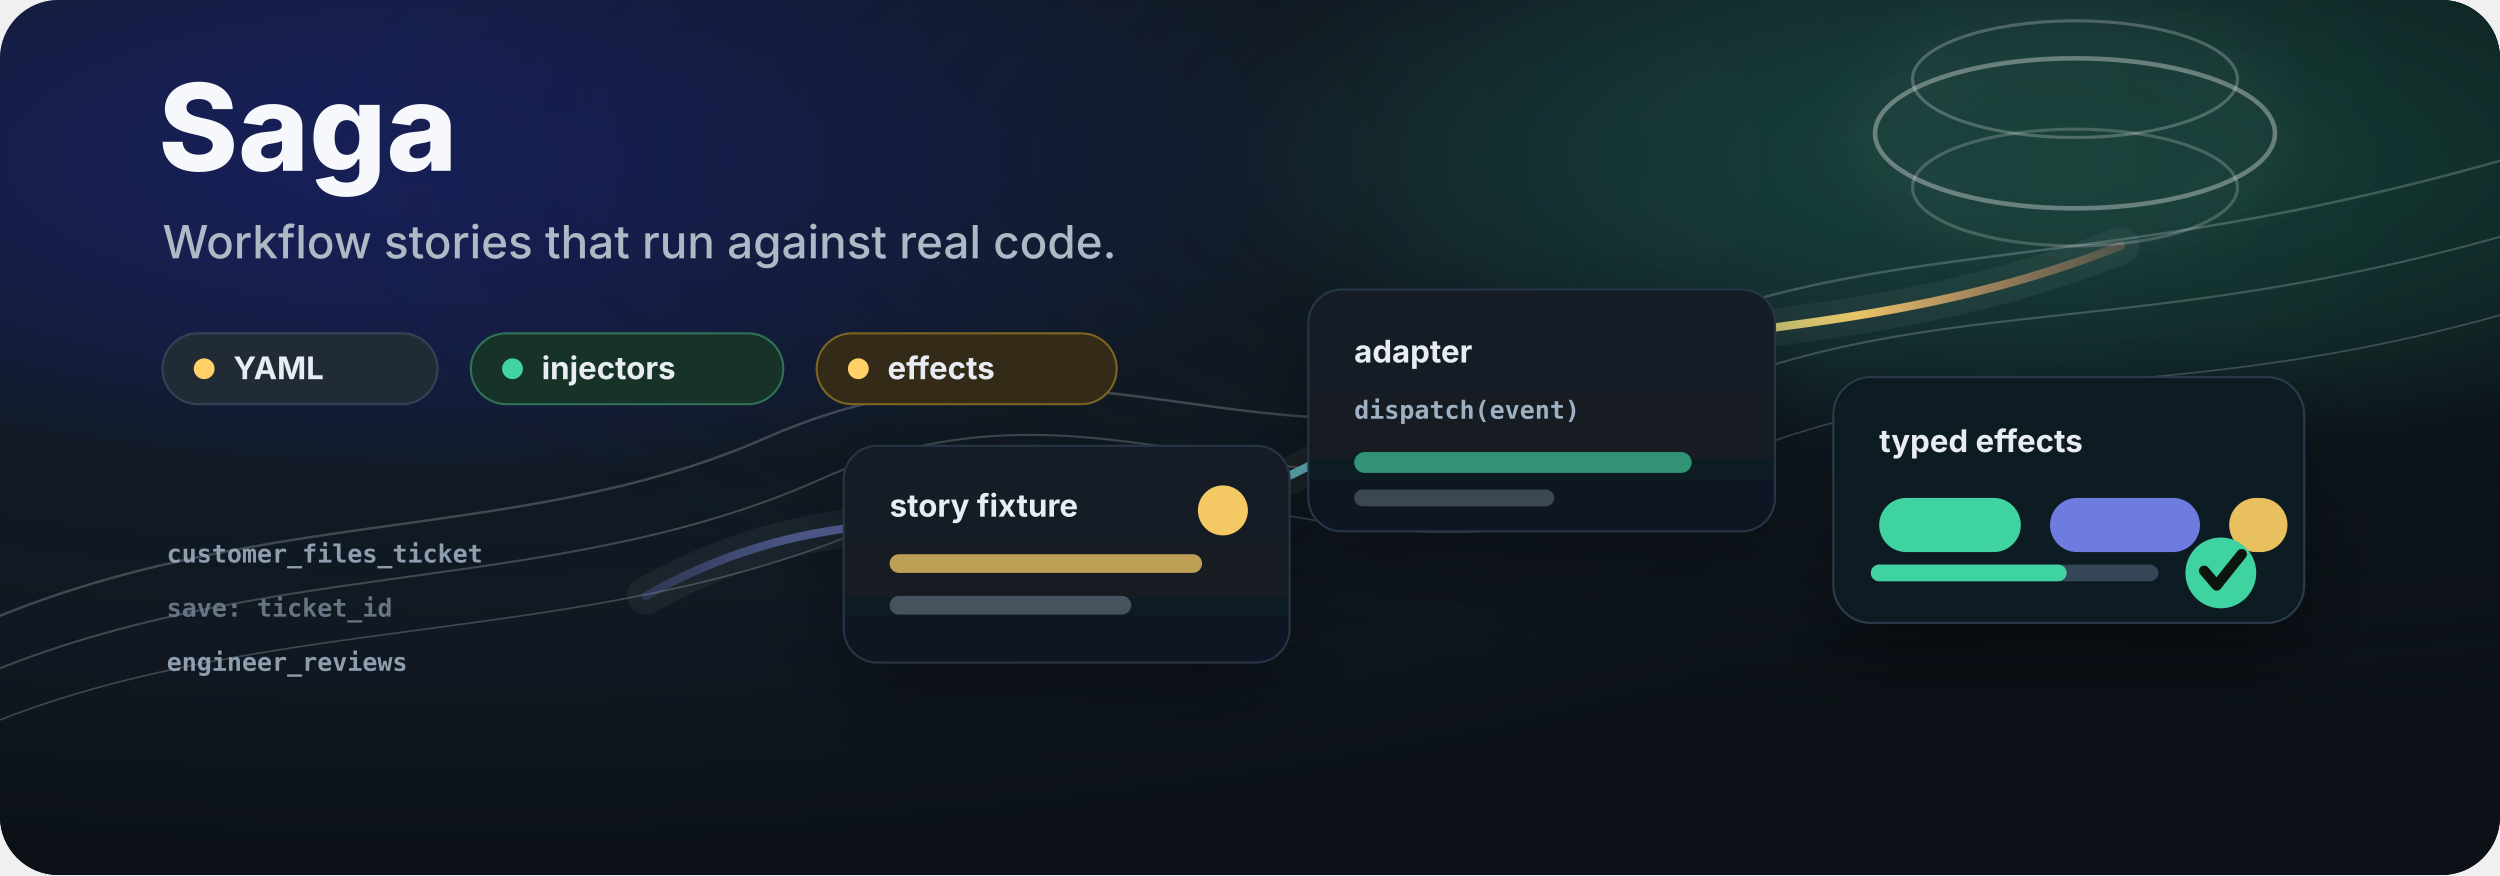
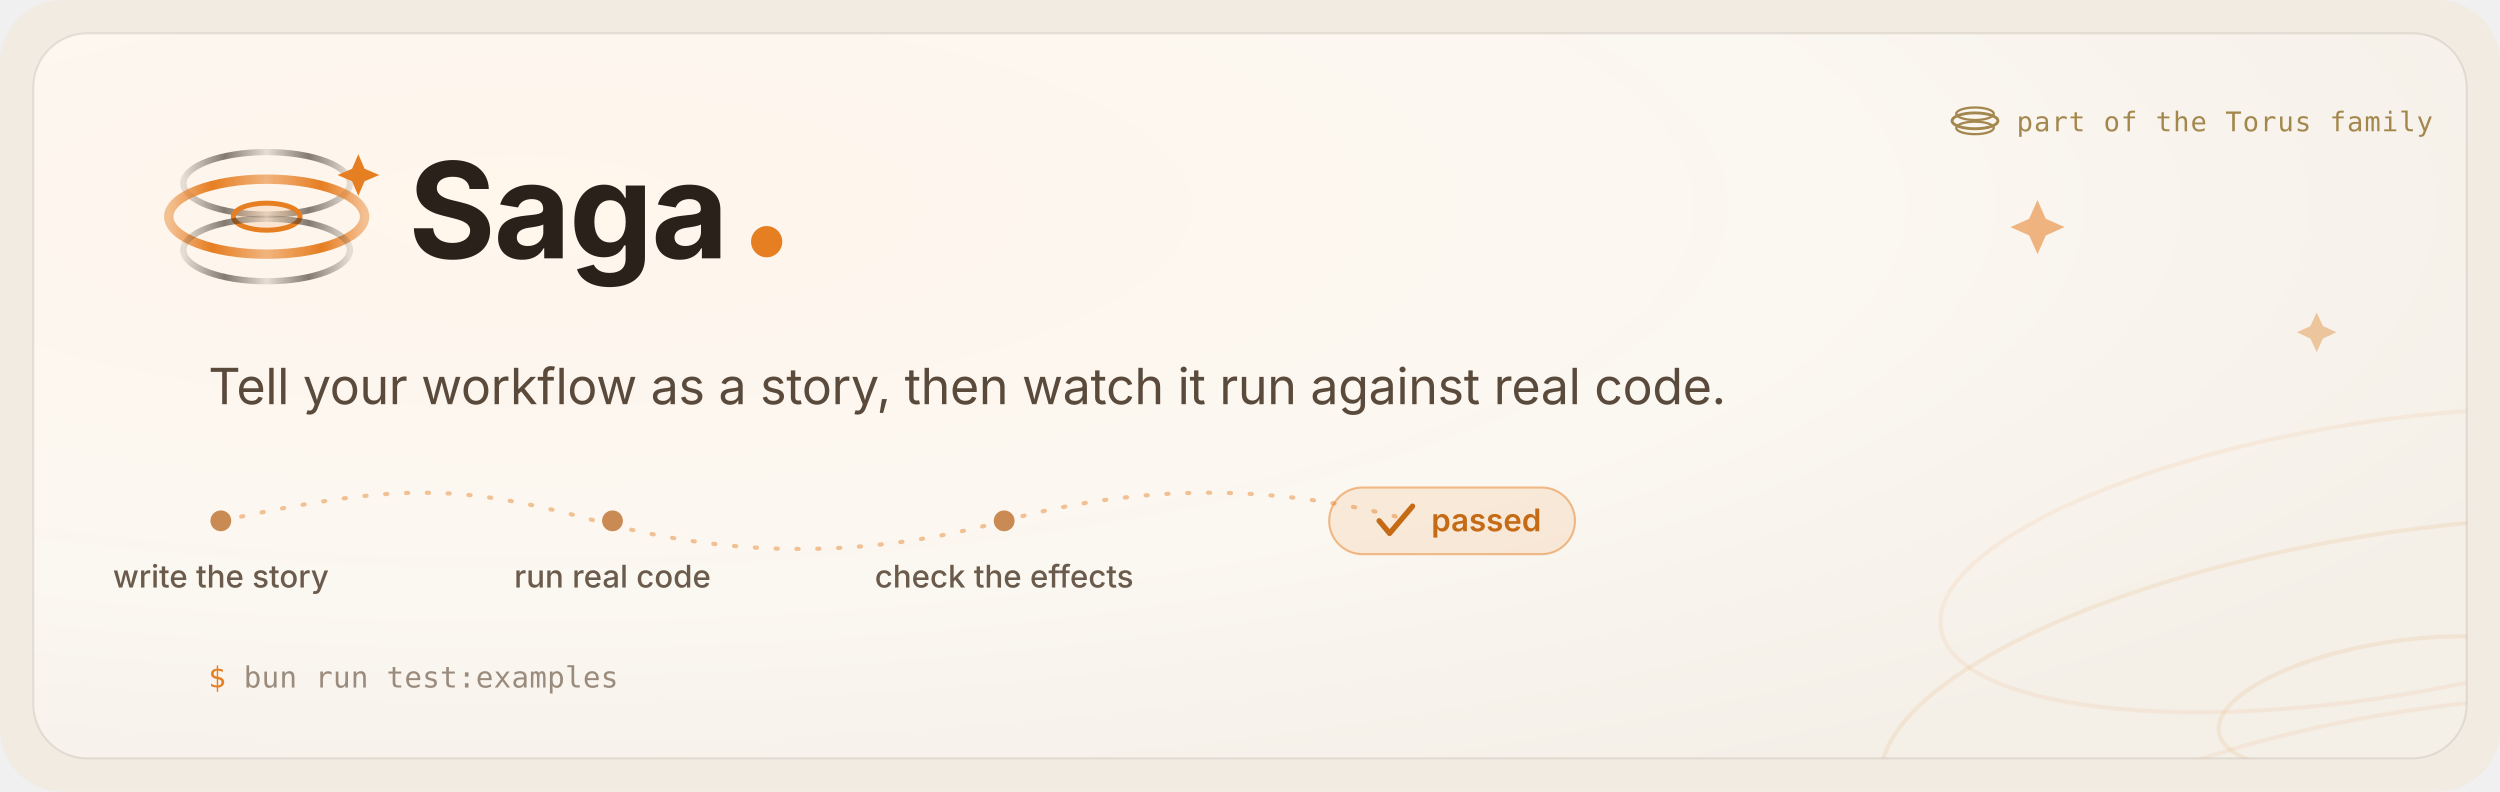
- <svg xmlns="http://www.w3.org/2000/svg" width="1200" height="420" viewBox="0 0 1200 420" role="img" aria-labelledby="title desc">
+ <svg xmlns="http://www.w3.org/2000/svg" width="1200" height="380" viewBox="0 0 1200 380" fill="none" role="img" aria-labelledby="title desc">
  <defs>
-     <radialGradient id="glowA" cx="18%" cy="18%" r="80%">
-       <stop offset="0" stop-color="#3346ff" stop-opacity="0.28" />
-       <stop offset="0.46" stop-color="#172230" stop-opacity="0.5" />
-       <stop offset="1" stop-color="#0b1117" />
+     <linearGradient id="latFade" x1="0" y1="0" x2="1" y2="0">
+       <stop offset="0%" stop-color="#3A2E24" stop-opacity="0.12" />
+       <stop offset="25%" stop-color="#3A2E24" stop-opacity="0.62" />
+       <stop offset="50%" stop-color="#3A2E24" stop-opacity="0.12" />
+       <stop offset="75%" stop-color="#3A2E24" stop-opacity="0.62" />
+       <stop offset="100%" stop-color="#3A2E24" stop-opacity="0.12" />
+     </linearGradient>
+     <linearGradient id="eqFade" x1="0" y1="0" x2="1" y2="0">
+       <stop offset="0%" stop-color="#E67E22" stop-opacity="0.45" />
+       <stop offset="22%" stop-color="#E67E22" stop-opacity="1" />
+       <stop offset="50%" stop-color="#E67E22" stop-opacity="0.55" />
+       <stop offset="78%" stop-color="#E67E22" stop-opacity="1" />
+       <stop offset="100%" stop-color="#E67E22" stop-opacity="0.45" />
+     </linearGradient>
+     <clipPath id="panel">
+       <rect x="16" y="16" width="1168" height="348" rx="26" />
+     </clipPath>
+     <radialGradient id="warm" cx="20%" cy="24%" r="92%">
+       <stop offset="0%" stop-color="#FFF6EC" />
+       <stop offset="60%" stop-color="#FBF7F1" />
+       <stop offset="100%" stop-color="#F4EFE7" />
    </radialGradient>
-     <radialGradient id="glowB" cx="82%" cy="18%" r="70%">
-       <stop offset="0" stop-color="#2fc78f" stop-opacity="0.22" />
-       <stop offset="0.48" stop-color="#101b22" stop-opacity="0.42" />
-       <stop offset="1" stop-color="#0b1117" stop-opacity="0" />
-     </radialGradient>
-     <linearGradient id="rail" x1="0" y1="0" x2="1" y2="0">
-       <stop offset="0" stop-color="#7c8cff" stop-opacity="0.16" />
-       <stop offset="0.28" stop-color="#9aa6ff" stop-opacity="0.9" />
-       <stop offset="0.55" stop-color="#41d3a2" stop-opacity="0.95" />
-       <stop offset="0.82" stop-color="#ffd166" stop-opacity="0.9" />
-       <stop offset="1" stop-color="#ff8f70" stop-opacity="0.18" />
-     </linearGradient>
-     <linearGradient id="card" x1="0" y1="0" x2="0" y2="1">
-       <stop offset="0" stop-color="#151f28" />
-       <stop offset="1" stop-color="#101820" />
-     </linearGradient>
-     <filter id="shadow" x="-30%" y="-30%" width="160%" height="170%">
-       <feDropShadow dx="0" dy="18" stdDeviation="20" flood-color="#000000" flood-opacity="0.35" />
-     </filter>
-     <filter id="softGlow" x="-40%" y="-40%" width="180%" height="180%">
-       <feGaussianBlur stdDeviation="14" result="blur" />
-       <feMerge>
-         <feMergeNode in="blur" />
-         <feMergeNode in="SourceGraphic" />
-       </feMerge>
-     </filter>
-     <style>
-       .mono { font-family: ui-monospace, SFMono-Regular, Menlo, Consolas, monospace; }
-       .sans { font-family: Inter, ui-sans-serif, system-ui, -apple-system, BlinkMacSystemFont, "Segoe UI", sans-serif; }
-       .title { font: 800 58px Inter, ui-sans-serif, system-ui, sans-serif; fill: #f6f8fb; letter-spacing: 0; }
-       .sub { font: 500 22px Inter, ui-sans-serif, system-ui, sans-serif; fill: #aeb9c5; letter-spacing: 0; }
-       .label { font: 700 15px Inter, ui-sans-serif, system-ui, sans-serif; fill: #e8edf3; }
-       .code { font: 700 12px ui-monospace, SFMono-Regular, Menlo, Consolas, monospace; fill: #9fb0c2; }
-       .muted { fill: #718091; }
-     </style>
  </defs>
-   <rect width="1200" height="420" rx="28" fill="#0b1117" />
-   <rect width="1200" height="420" rx="28" fill="url(#glowA)" />
-   <rect width="1200" height="420" rx="28" fill="url(#glowB)" />
-   <g opacity="0.22">
-     <path d="M-40 314C104 239 244 265 368 210C523 142 619 246 764 174C902 105 1001 141 1244 64" fill="none" stroke="#e8edf3" stroke-width="1.2" />
-     <path d="M-30 334C112 265 262 289 394 230C536 166 637 274 783 202C925 132 1022 172 1242 101" fill="none" stroke="#e8edf3" stroke-width="1" />
-     <path d="M-20 354C116 292 282 313 420 252C554 193 657 301 804 231C947 163 1039 204 1234 141" fill="none" stroke="#e8edf3" stroke-width="0.8" />
+   <rect width="1200" height="380" rx="30" fill="#F1EBE2" />
+   <rect x="16" y="16" width="1168" height="348" rx="26" fill="url(#warm)" stroke="#3A2E24" stroke-opacity="0.10" />
+   <g clip-path="url(#panel)">
+     <g transform="translate(1150 338) rotate(-9)" opacity="0.5">
+       <ellipse cx="0" cy="-70" rx="210" ry="66" fill="none" stroke="#E67E22" stroke-opacity="0.16" stroke-width="2" />
+       <ellipse cx="0" cy="0" rx="250" ry="82" fill="none" stroke="#E67E22" stroke-opacity="0.20" stroke-width="2" />
+       <ellipse cx="0" cy="0" rx="86" ry="30" fill="none" stroke="#E67E22" stroke-opacity="0.20" stroke-width="2" />
+       <ellipse cx="0" cy="70" rx="210" ry="66" fill="none" stroke="#E67E22" stroke-opacity="0.16" stroke-width="2" />
+     </g>
+     <path d="M978 96 l4 9 9 4 -9 4 -4 9 -4 -9 -9 -4 9 -4 z" fill="#E67E22" opacity="0.55" />
+     <path d="M1112 150 l3 6.5 6.5 3 -6.5 3 -3 6.5 -3 -6.5 -6.5 -3 6.5 -3 z" fill="#E8B27A" opacity="0.7" />
  </g>
-   <g transform="translate(76 82)">
-     <text class="title" x="0" y="0">Saga</text>
-     <text class="sub" x="2" y="42">Workflow stories that run against real code.</text>
-     <g transform="translate(2 78)">
-       <rect width="132" height="34" rx="17" fill="#202b36" stroke="#334355" />
-       <circle cx="20" cy="17" r="5" fill="#ffd166" />
-       <text class="label" x="34" y="22">YAML</text>
-       <rect x="148" width="150" height="34" rx="17" fill="#173328" stroke="#2f7258" />
-       <circle cx="168" cy="17" r="5" fill="#41d3a2" />
-       <text class="label" x="182" y="22">injectors</text>
-       <rect x="314" width="144" height="34" rx="17" fill="#332b17" stroke="#7e6422" />
-       <circle cx="334" cy="17" r="5" fill="#ffd166" />
-       <text class="label" x="348" y="22">effects</text>
-     </g>
+   <g transform="translate(128 104)">
+     <ellipse cx="0" cy="-16" rx="40" ry="15" fill="none" stroke="url(#latFade)" stroke-width="3" stroke-linecap="round" />
+     <ellipse cx="0" cy="0" rx="47" ry="18" fill="none" stroke="url(#eqFade)" stroke-width="4.5" stroke-linecap="round" />
+     <ellipse cx="0" cy="0" rx="16" ry="6.5" fill="#E67E22" fill-opacity="0.14" stroke="#E67E22" stroke-width="2.4" />
+     <ellipse cx="0" cy="16" rx="40" ry="15" fill="none" stroke="url(#latFade)" stroke-width="3" stroke-linecap="round" />
+     <path d="M44 -30 l3 7 7 3 -7 3 -3 7 -3 -7 -7 -3 7 -3 z" fill="#E67E22" />
  </g>
-   <g transform="translate(80 270)" opacity="0.88">
-     <text class="code mono" x="0" y="0">customer_files_ticket</text>
-     <text class="code mono muted" x="0" y="26">  save: ticket_id</text>
-     <text class="code mono" x="0" y="52">engineer_reviews</text>
+   <text x="196" y="124" fill="#2A211A" font-family="'Space Grotesk', 'Geist', ui-sans-serif, -apple-system, BlinkMacSystemFont, system-ui, sans-serif" font-size="64" font-weight="700" letter-spacing="-0.015em">Saga</text>
+   <circle cx="368" cy="116" r="7.5" fill="#E67E22" />
+   <g transform="translate(948 58)" opacity="0.9">
+     <ellipse cx="0" cy="-3.4" rx="9" ry="3" fill="none" stroke="#9A7B3C" stroke-width="1.1" />
+     <ellipse cx="0" cy="0" rx="11" ry="3.8" fill="none" stroke="#9A7B3C" stroke-width="1.4" />
+     <ellipse cx="0" cy="3.4" rx="9" ry="3" fill="none" stroke="#9A7B3C" stroke-width="1.1" />
+     <text x="20" y="5" fill="#9A7B3C" font-family="'IBM Plex Mono', ui-monospace, SFMono-Regular, Menlo, monospace" font-size="13" letter-spacing="0.04em">part of the Torus family</text>
  </g>
-   <path d="M310 286C438 214 524 287 642 216C764 143 870 176 1018 118" fill="none" stroke="url(#rail)" stroke-width="4" stroke-linecap="round" />
-   <path d="M310 286C438 214 524 287 642 216C764 143 870 176 1018 118" fill="none" stroke="#ffffff" stroke-width="18" stroke-linecap="round" opacity="0.05" />
-   <g filter="url(#shadow)">
-     <g transform="translate(405 214)">
-       <rect width="214" height="104" rx="16" fill="url(#card)" stroke="#263544" />
-       <text class="label" x="22" y="34">story fixture</text>
-       <rect x="22" y="52" width="150" height="9" rx="4.5" fill="#ffd166" opacity="0.72" />
-       <rect x="22" y="72" width="116" height="9" rx="4.5" fill="#6e7f91" opacity="0.55" />
-       <circle cx="182" cy="31" r="12" fill="#ffd166" opacity="0.95" />
-     </g>
-     <g transform="translate(628 139)">
-       <rect width="224" height="116" rx="16" fill="url(#card)" stroke="#263544" />
-       <text class="label" x="22" y="35">adapter</text>
-       <text class="code mono" x="22" y="62">dispatch(event)</text>
-       <rect x="22" y="78" width="162" height="10" rx="5" fill="#41d3a2" opacity="0.65" />
-       <rect x="22" y="96" width="96" height="8" rx="4" fill="#6e7f91" opacity="0.45" />
-     </g>
-     <g transform="translate(880 181)">
-       <rect width="226" height="118" rx="18" fill="#111a22" stroke="#2b3b4b" />
-       <text class="label" x="22" y="36">typed effects</text>
-       <g transform="translate(22 58)">
-         <rect width="68" height="26" rx="13" fill="#41d3a2" />
-         <rect x="82" width="72" height="26" rx="13" fill="#7c8cff" opacity="0.85" />
-         <rect x="168" width="28" height="26" rx="13" fill="#ffd166" opacity="0.9" />
-       </g>
-       <g transform="translate(22 94)">
-         <path d="M0 0h130" stroke="#344657" stroke-width="8" stroke-linecap="round" />
-         <path d="M0 0h86" stroke="#41d3a2" stroke-width="8" stroke-linecap="round" />
-         <circle cx="164" cy="0" r="17" fill="#41d3a2" />
-         <path d="M156 -1l6 7 12 -15" fill="none" stroke="#07120f" stroke-width="5" stroke-linecap="round" stroke-linejoin="round" />
-       </g>
-     </g>
+   <text x="100" y="194" fill="#5A4A3C" font-family="'IBM Plex Sans', ui-sans-serif, -apple-system, BlinkMacSystemFont, system-ui, sans-serif" font-size="24" font-weight="400" letter-spacing="-0.005em">Tell your workflow as a story, then watch it run against real code.</text>
+   <g font-family="'IBM Plex Sans', ui-sans-serif, -apple-system, BlinkMacSystemFont, system-ui, sans-serif" font-size="15" font-weight="500">
+     <path d="M106 250 C 190 232, 220 232, 286 250 S 416 268, 482 250 S 612 232, 678 250" stroke="#E67E22" stroke-opacity="0.45" stroke-width="2" stroke-linecap="round" stroke-dasharray="1 9" />
+     <circle cx="106" cy="250" r="5" fill="#C98A53" />
+     <text x="106" y="282" fill="#6B5B4C" text-anchor="middle">write the story</text>
+     <circle cx="294" cy="250" r="5" fill="#C98A53" />
+     <text x="294" y="282" fill="#6B5B4C" text-anchor="middle">run real code</text>
+     <circle cx="482" cy="250" r="5" fill="#C98A53" />
+     <text x="482" y="282" fill="#6B5B4C" text-anchor="middle">check the effects</text>
+     <rect x="638" y="234" width="118" height="32" rx="16" fill="#E67E22" fill-opacity="0.12" stroke="#E67E22" stroke-opacity="0.5" />
+     <path d="M662 250 l5 6 11 -13" fill="none" stroke="#C56A15" stroke-width="2.6" stroke-linecap="round" stroke-linejoin="round" />
+     <text x="687" y="255" fill="#C56A15" font-weight="600">passed</text>
  </g>
-   <g transform="translate(996 64)" filter="url(#softGlow)" opacity="0.9">
-     <ellipse cx="0" cy="-26" rx="78" ry="28" fill="none" stroke="#ffffff" stroke-width="1.5" opacity="0.26" />
-     <ellipse cx="0" cy="0" rx="96" ry="36" fill="none" stroke="#ffffff" stroke-width="2.2" opacity="0.38" />
-     <ellipse cx="0" cy="26" rx="78" ry="28" fill="none" stroke="#ffffff" stroke-width="1.5" opacity="0.22" />
-   </g>
+   <text x="100" y="330" fill="#9A8B7C" font-family="'IBM Plex Mono', ui-monospace, SFMono-Regular, Menlo, Consolas, monospace" font-size="14" letter-spacing="0.01em">
+     <tspan fill="#E67E22">$</tspan> bun run test:examples</text>
</svg>
